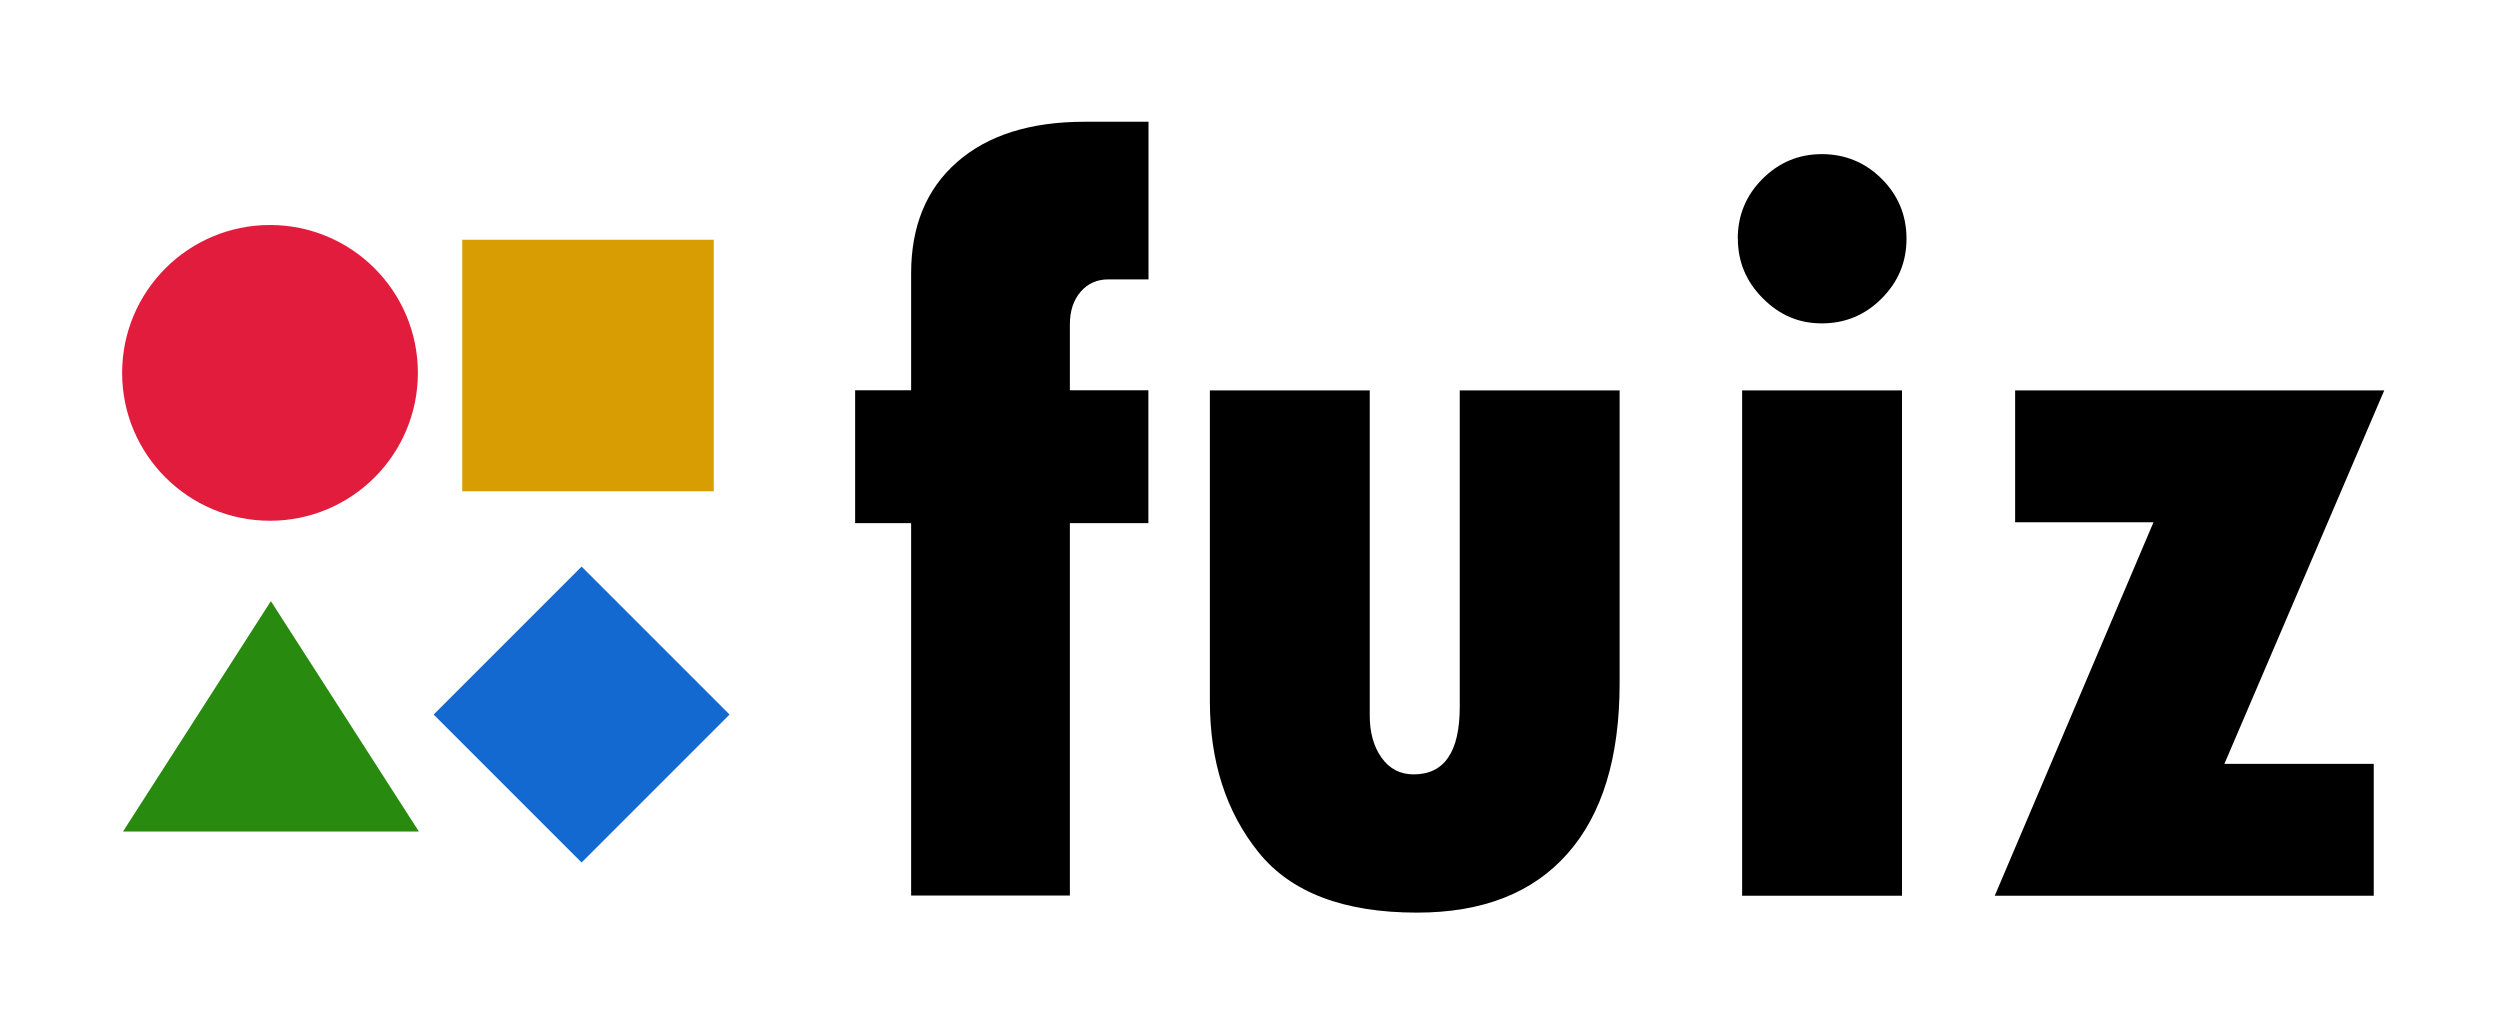
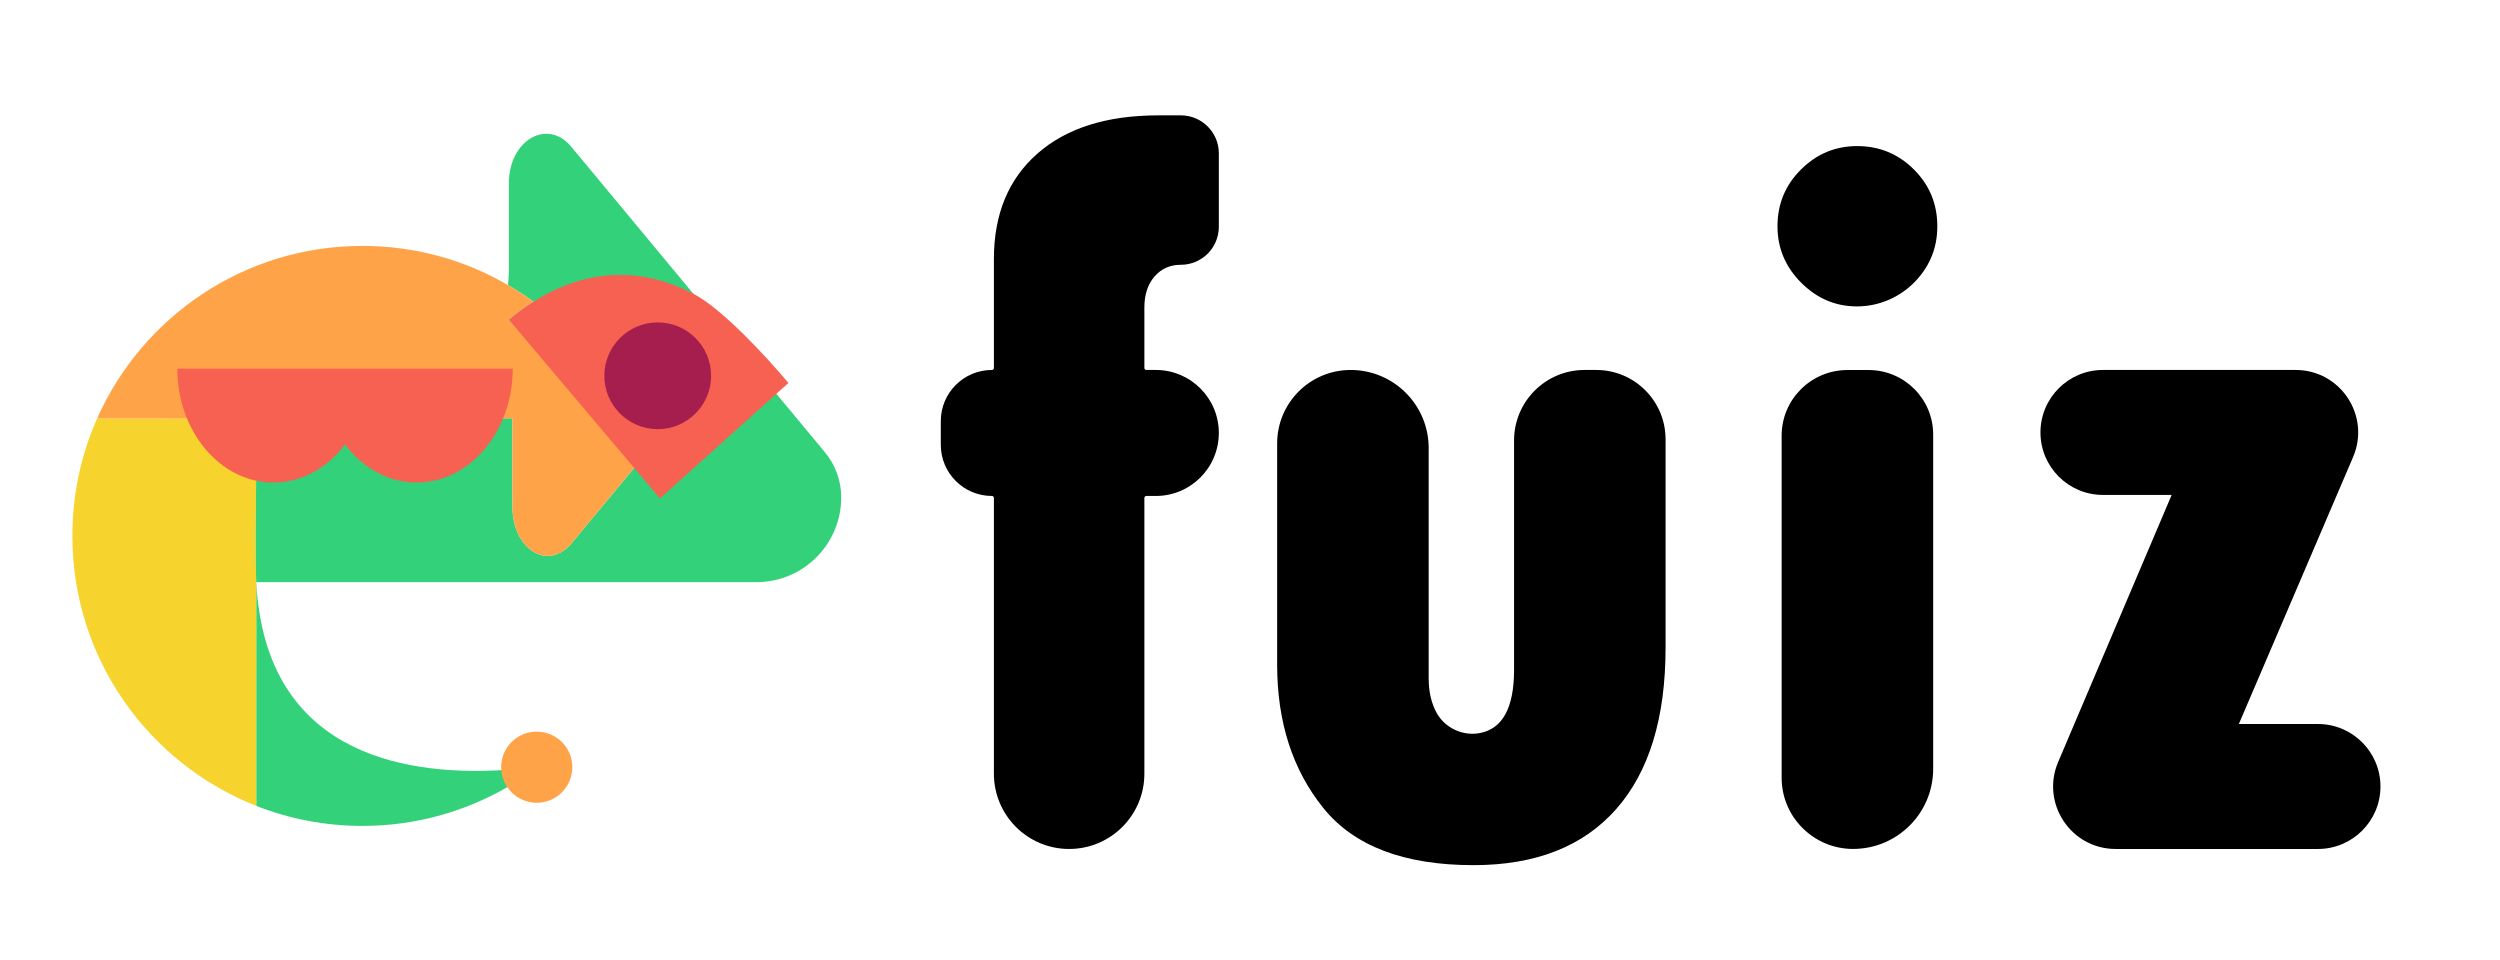
- <svg xmlns="http://www.w3.org/2000/svg" id="Layer_1" viewBox="0 0 200 81">
+ <svg xmlns="http://www.w3.org/2000/svg" id="uuid-741e5d6a-5adf-4fc9-a0d1-b9cc6236ece3" data-name="Layer 1" viewBox="0 0 211 81">
  <defs>
-     <style>.cls-1{fill:#e21c3d;}.cls-2{fill:#288a0e;}.cls-3{fill:#d89d02;}.cls-4{fill:#1369d0;}</style>
+     <style>
+       .uuid-efb9f116-8d4e-43ae-b4a4-4fbcf3cf1aed {
+         fill: #a61e4d;
+       }
+ 
+       .uuid-19daa15f-5a8c-487c-bbfa-46fde73511ca {
+         fill: #f6d32d;
+       }
+ 
+       .uuid-071a98eb-5815-4d49-b6e1-793313dfbb85 {
+         fill: #f66151;
+       }
+ 
+       .uuid-2bdbb1e4-fc4d-44b6-a901-588f4fd4589c {
+         fill: #ffa348;
+       }
+ 
+       .uuid-d99e8a0d-945f-474c-bae9-7dab53df04eb {
+         fill: #15aabf;
+       }
+ 
+       .uuid-ff752151-8c05-4434-99a1-d088afe53dce {
+         fill: #33d17a;
+       }
+     </style>
  </defs>
-   <g>
-     <path d="M72.89,31.23v-9.36c0-3.78,1.22-6.75,3.67-8.9,2.45-2.15,5.85-3.23,10.22-3.23h5.1v12.61h-3.21c-.91,0-1.65,.33-2.22,.99s-.86,1.53-.86,2.61v5.27h6.28v10.63h-6.28v29.79h-12.7v-29.79h-4.48v-10.63h4.48Z" />
-     <path d="M96.79,31.23h12.79v26.02c0,1.35,.31,2.47,.94,3.36s1.49,1.34,2.57,1.34c2.46,0,3.69-1.8,3.69-5.41V31.23h12.79v23.42c0,5.95-1.39,10.5-4.17,13.64-2.78,3.15-6.8,4.72-12.04,4.72-5.86,0-10.09-1.61-12.68-4.83s-3.89-7.25-3.89-12.09V31.23Z" />
-     <path d="M139.02,19.1c0-1.87,.66-3.47,1.98-4.79s2.9-1.98,4.75-1.98,3.47,.66,4.79,1.98,1.98,2.92,1.98,4.79-.66,3.44-1.98,4.77c-1.32,1.33-2.92,2-4.79,2s-3.39-.67-4.72-2c-1.33-1.33-2-2.92-2-4.77Zm.35,12.13h12.79v40.43h-12.79V31.23Z" />
-     <path d="M161.21,31.23h29.53l-12.79,29.88h11.95v10.55h-30.32l12.7-29.88h-11.07v-10.55Z" />
-   </g>
-   <rect class="cls-4" x="38.16" y="48.8" width="16.74" height="16.74" transform="translate(-26.8 49.64) rotate(-45)" />
-   <rect class="cls-3" x="36.98" y="19.18" width="20.12" height="20.12" />
-   <polygon class="cls-2" points="9.84 66.52 21.67 48.09 33.51 66.52 9.84 66.52" />
-   <circle class="cls-1" cx="21.6" cy="29.83" r="11.83" />
+   <path d="M83.719,31.225c.092,0,.166-.074,.166-.166v-9.194c0-3.779,1.223-6.746,3.669-8.899,2.446-2.153,5.852-3.23,10.217-3.23h1.89c1.772,0,3.208,1.436,3.208,3.208v6.196c0,1.772-1.436,3.208-3.208,3.208h-0c-.908,0-1.648,.33-2.219,.989s-.857,1.531-.857,2.615v5.107c0,.092,.074,.166,.166,.166h.801c2.937,0,5.317,2.381,5.317,5.317v0c0,2.937-2.381,5.317-5.317,5.317h-.801c-.092,0-.166,.074-.166,.166v23.278c0,3.507-2.843,6.35-6.35,6.35h-0c-3.507,0-6.35-2.843-6.35-6.35l-0-23.278c0-.092-.074-.166-.166-.166h-0c-2.384,0-4.316-1.932-4.316-4.316v-2.002c0-2.384,1.932-4.316,4.316-4.316h0Z" />
+   <path d="M113.993,31.225h0c3.638,0,6.587,2.949,6.587,6.587v19.428c0,1.137,.224,2.112,.672,2.926,.701,1.274,2.207,1.976,3.636,1.707,1.933-.363,2.899-2.143,2.899-5.336v-19.363c0-3.286,2.664-5.949,5.949-5.949h.988c3.231,0,5.85,2.619,5.85,5.85v17.574c0,5.947-1.391,10.496-4.174,13.645-2.784,3.149-6.797,4.725-12.041,4.725-5.86,0-10.086-1.611-12.679-4.834s-3.889-7.252-3.889-12.086v-18.671c0-3.425,2.777-6.202,6.202-6.202Z" />
+   <path d="M161.54,14.31c-1.32-1.32-2.92-1.98-4.79-1.98-1.85,0-3.43,.66-4.75,1.98-1.32,1.31-1.98,2.91-1.98,4.79,0,1.84,.67,3.43,2,4.76,1.32,1.32,2.87,1.99,4.66,2,1.91,.02,3.77-.8,5.06-2.21,1.18-1.28,1.77-2.8,1.77-4.55,0-1.88-.66-3.48-1.97-4.79Z" />
+   <path d="M163.16,36.67v28.22c0,3.74-3.03,6.76-6.76,6.76-1.66,0-3.17-.67-4.26-1.76-1.1-1.09-1.77-2.59-1.77-4.26v-28.86c0-3.06,2.49-5.54,5.55-5.54h1.79c3.01,0,5.45,2.44,5.45,5.44Z" />
+   <path d="M177.488,31.225h16.265c3.785,0,6.337,3.869,4.848,7.348l-9.643,22.534h6.68c2.912,0,5.273,2.361,5.273,5.273v0c0,2.912-2.361,5.273-5.273,5.273h-17.078c-3.779,0-6.331-3.858-4.853-7.336l9.582-22.546h-5.801c-2.912,0-5.273-2.361-5.273-5.273v-0c0-2.912,2.361-5.273,5.273-5.273Z" />
+   <path class="uuid-ff752151-8c05-4434-99a1-d088afe53dce" d="M45.397,64.715c-.82,.628-1.685,1.201-2.583,1.721-3.598,2.081-7.775,3.271-12.229,3.271-3.162,0-6.184-.601-8.959-1.691v-18.881h.006c.727,14.184,11.956,16.356,20.674,15.866,1.078-.06,2.114-.162,3.09-.285Z" />
+   <path class="uuid-d99e8a0d-945f-474c-bae9-7dab53df04eb" d="M21.633,49.135h-.006v-.111c.003,.036,.003,.075,.006,.111Z" />
+   <circle class="uuid-2bdbb1e4-fc4d-44b6-a901-588f4fd4589c" cx="45.301" cy="64.751" r="3.003" />
+   <path class="uuid-19daa15f-5a8c-487c-bbfa-46fde73511ca" d="M21.606,41.644c-.06,5.988,.021,7.49,.021,7.49v18.881c-9.088-3.577-15.518-12.43-15.518-22.786,0-3.526,.745-6.88,2.09-9.911l7.334-.003,6.094-.003h.03c0,1.366-.009,2.916-.03,4.607-.009,.613-.015,1.186-.021,1.724Z" />
+   <path class="uuid-ff752151-8c05-4434-99a1-d088afe53dce" d="M71,41.975c0,1.976-.802,3.766-2.096,5.063-1.294,1.294-3.084,2.096-5.063,2.096H21.627s-.081-1.502-.021-7.49c.006-.538,.012-1.111,.021-1.724,.021-1.691,.03-3.241,.03-4.607l20.683-.009h.91v7.442c0,3.616,2.991,5.508,5.009,3.081l5.475-6.595c-3.574-4.063-10.776-12.244-10.782-12.244,.664-.559,1.354-1.069,2.072-1.52-.691-.511-1.409-.979-2.153-1.412,.03-.252,.051-.514,.063-.784,.009-.195,.015-.396,.015-.601v-7.211c0-3.616,3.244-5.505,5.262-3.081l10.232,12.325,.066,.078v.003l4.907,5.916,.613,.736,.048,.057,5.208,6.268,.345,.417c.886,1.066,1.369,2.409,1.369,3.793Z" />
+   <path class="uuid-2bdbb1e4-fc4d-44b6-a901-588f4fd4589c" d="M53.734,39.233l-5.475,6.595c-2.018,2.427-5.009,.535-5.009-3.081v-7.442h-.91l-20.683,.009h-.03l-6.094,.003-7.334,.003c.003-.006,.003-.009,.006-.015,3.808-8.571,12.397-14.551,22.38-14.551,4.478,0,8.673,1.201,12.286,3.304,.745,.432,1.463,.901,2.153,1.412-.718,.45-1.409,.961-2.072,1.52,.006,0,7.208,8.181,10.782,12.244Z" />
+   <path class="uuid-071a98eb-5815-4d49-b6e1-793313dfbb85" d="M55.701,42.068l10.842-9.746c-1.886-2.243-5.598-6.271-8.034-7.535v-.003c-2.745-1.421-5.775-2.006-8.956-1.264-1.381,.321-2.718,.877-3.979,1.613-.186,.108-.369,.219-.55,.336-.718,.45-1.409,.961-2.072,1.52l12.749,15.079Z" />
+   <circle class="uuid-efb9f116-8d4e-43ae-b4a4-4fbcf3cf1aed" cx="55.512" cy="31.716" r="4.505" />
+   <path class="uuid-071a98eb-5815-4d49-b6e1-793313dfbb85" d="M43.274,31.115c0,5.307-3.631,9.61-8.109,9.61-2.403,0-4.562-1.239-6.043-3.211-1.484,1.972-3.643,3.211-6.046,3.211-4.478,0-8.109-4.303-8.109-9.61h28.306Z" />
</svg>
